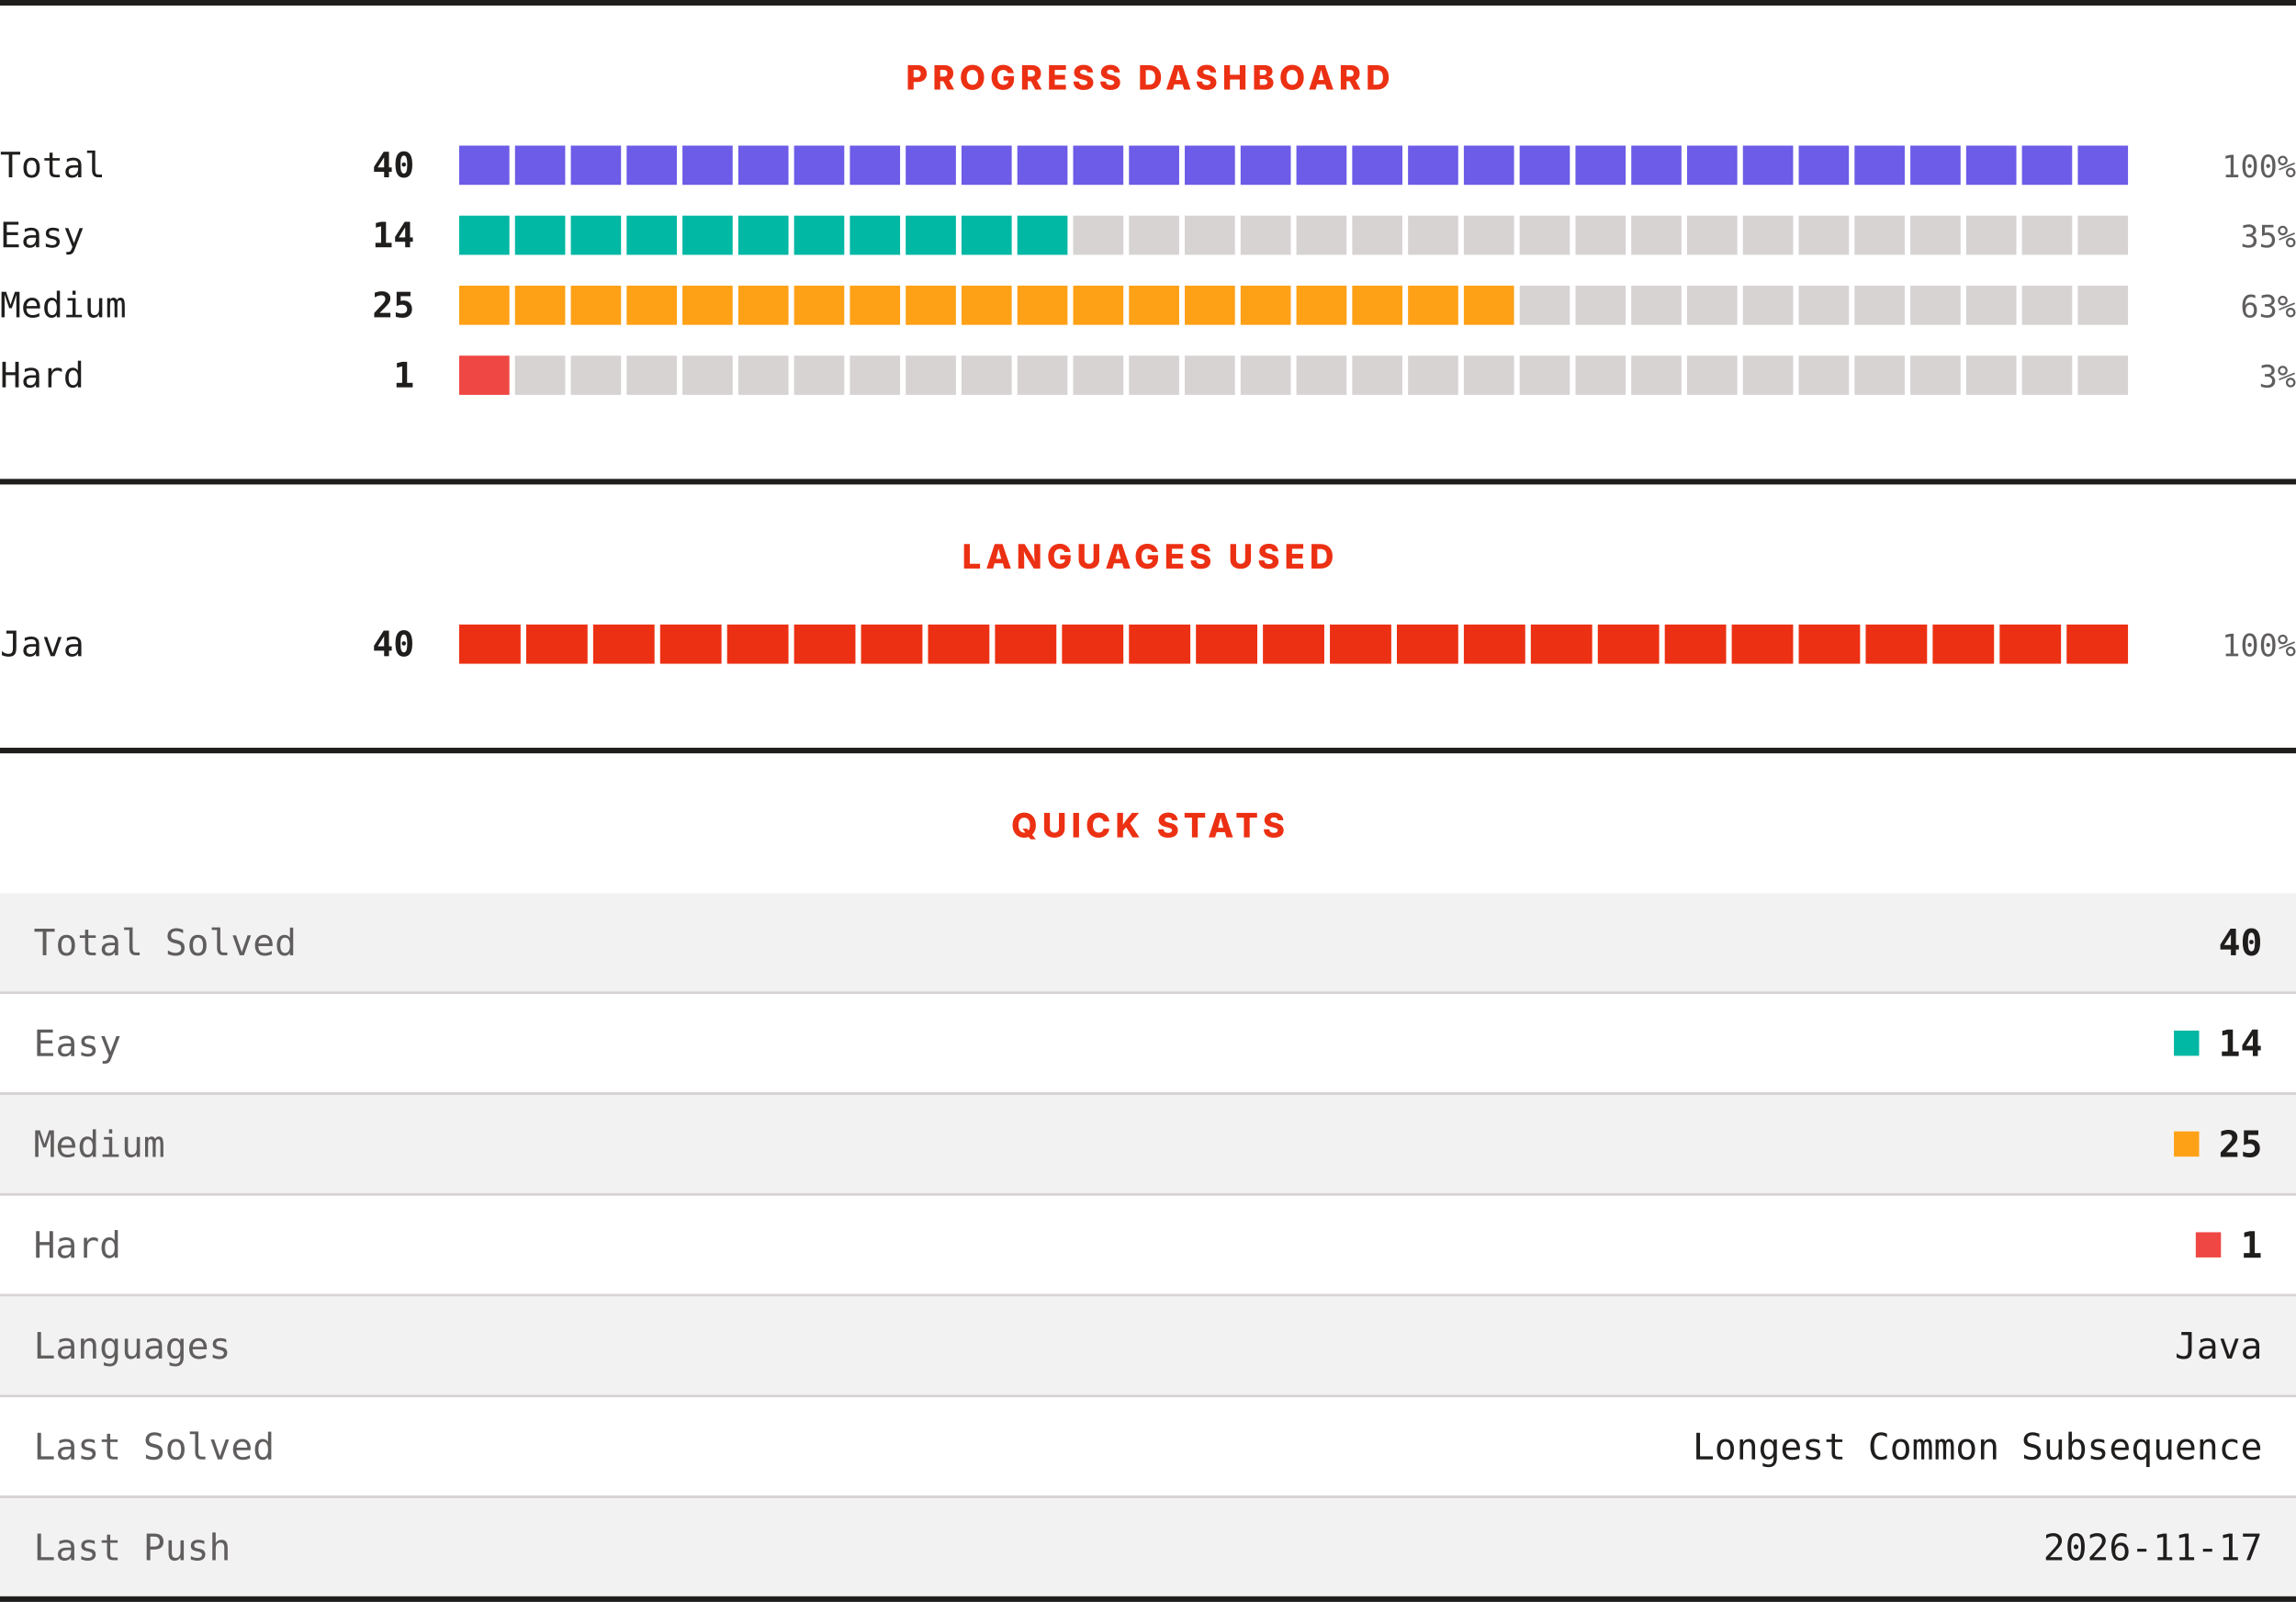
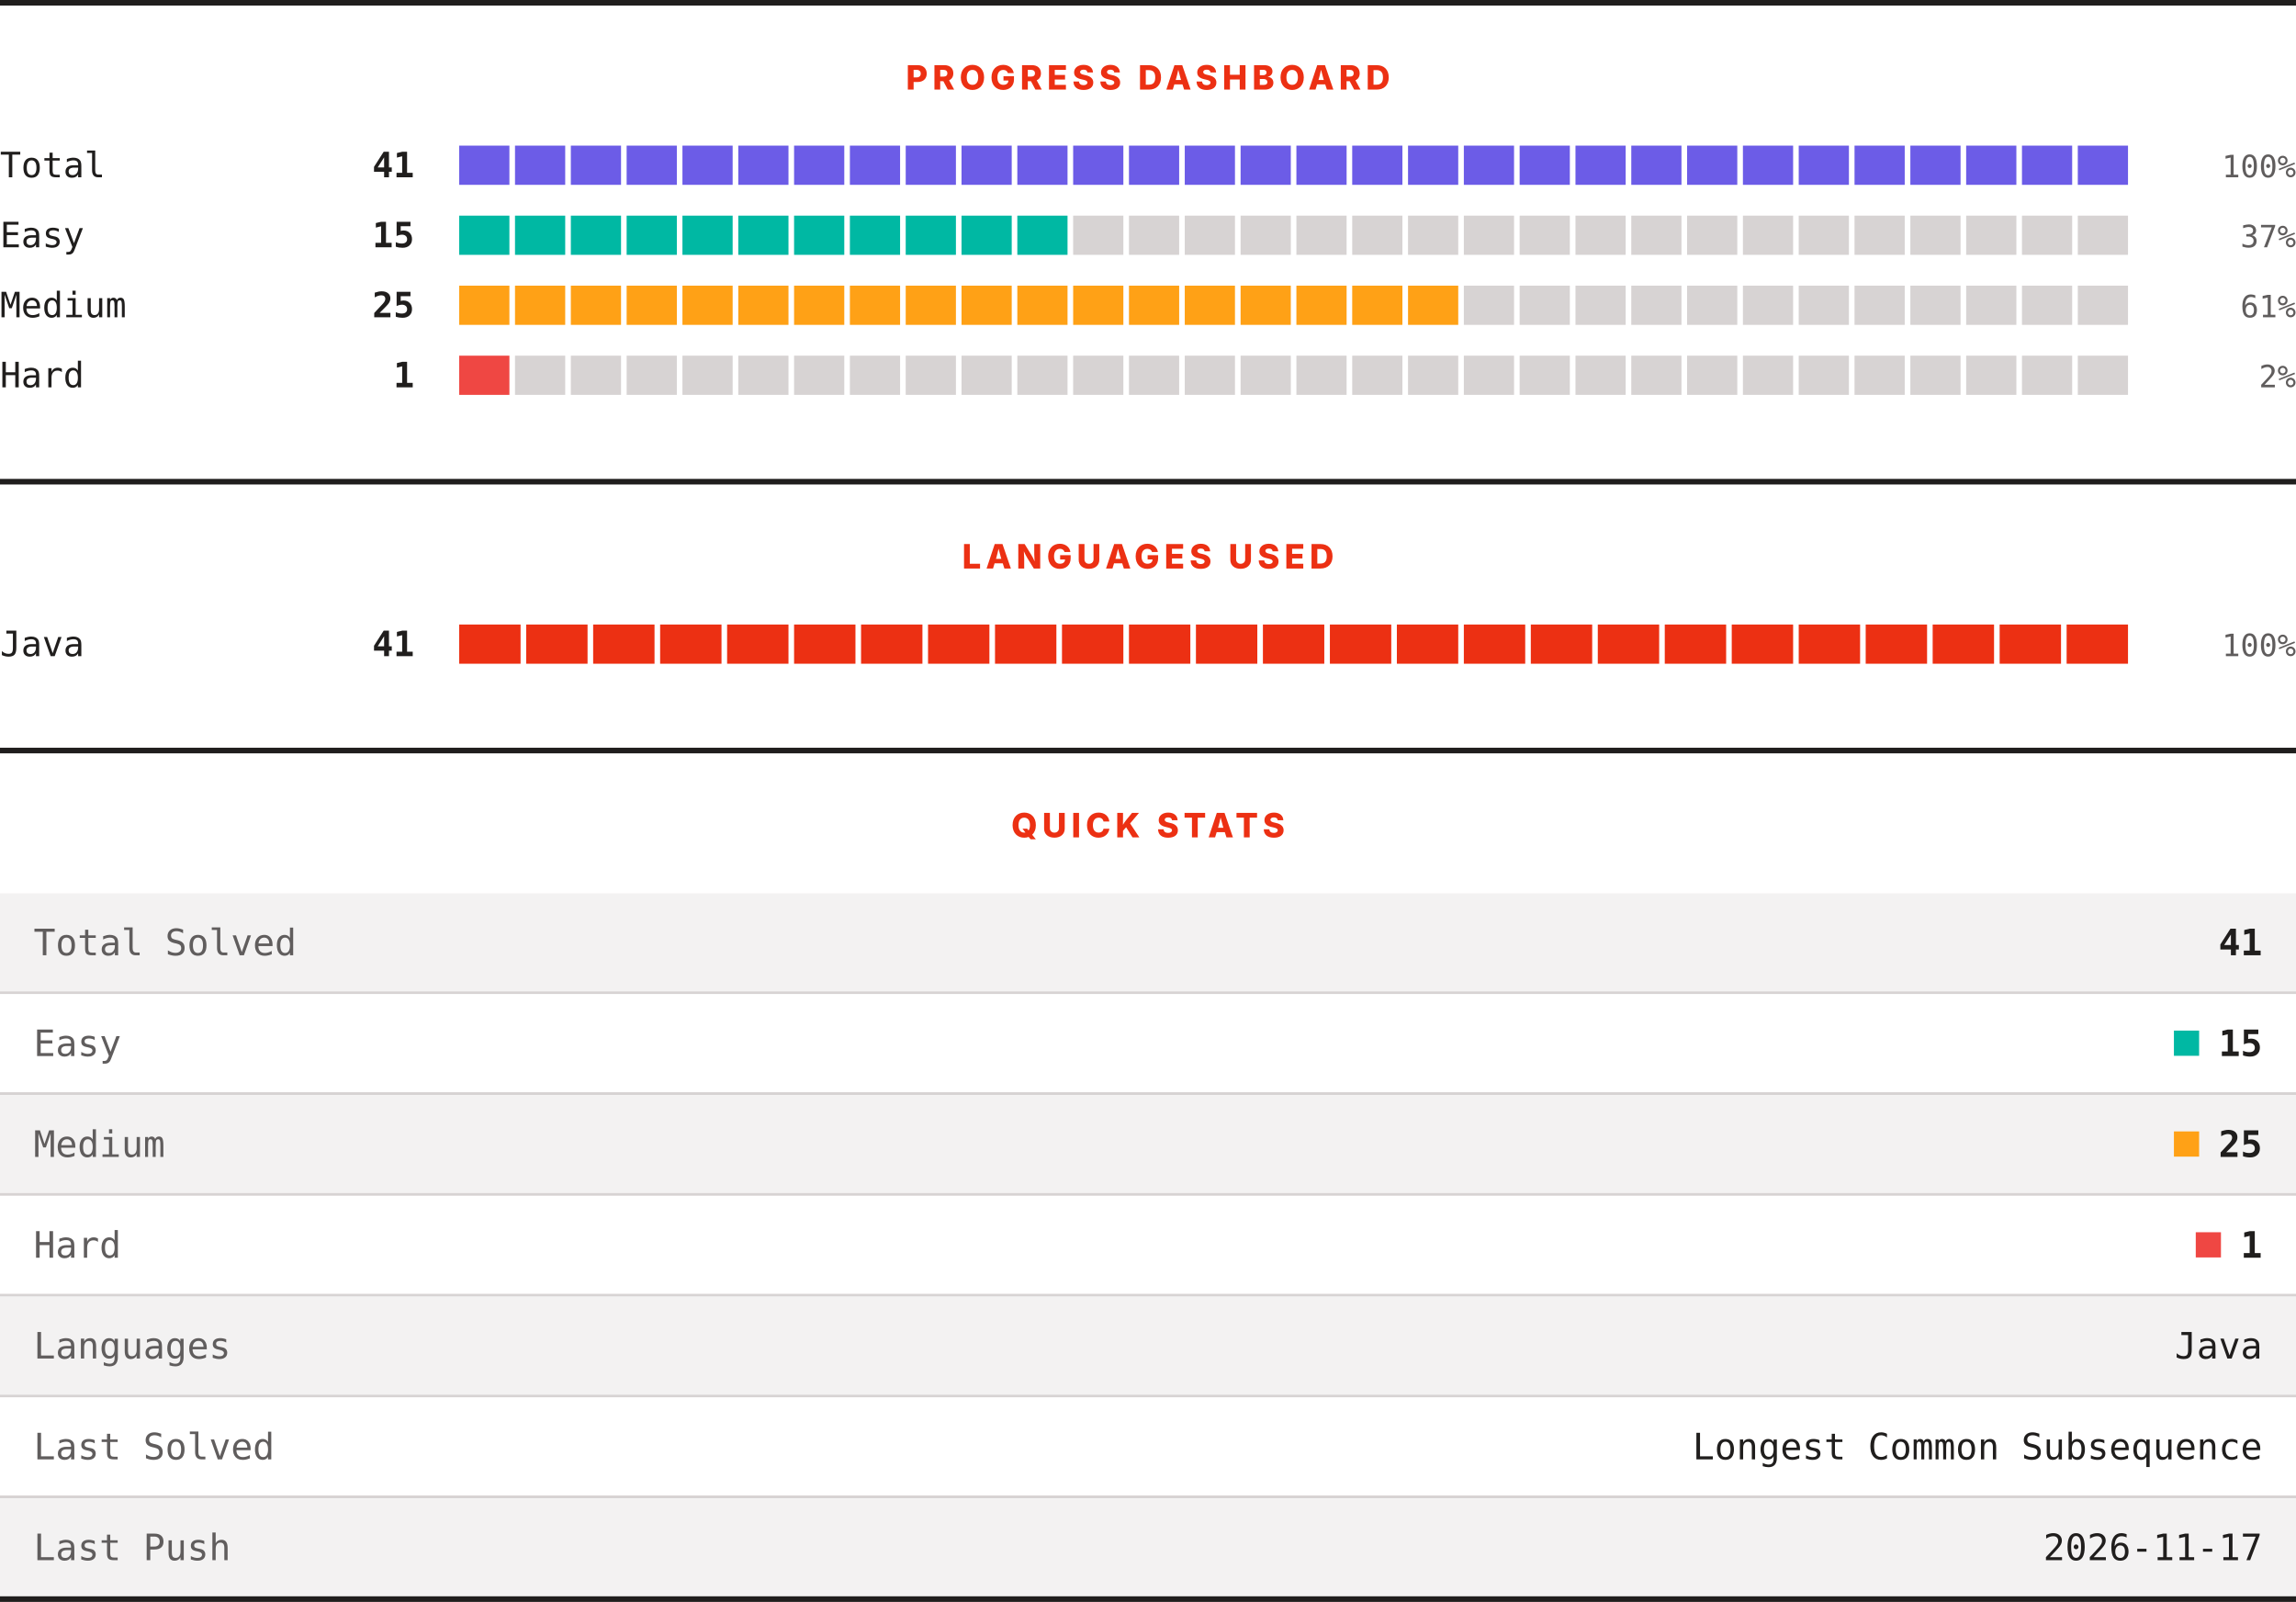
<svg xmlns="http://www.w3.org/2000/svg" width="820" height="572" viewBox="0 0 820 572" role="img" aria-label="LeetCode progress, languages and quick stats">
  <rect width="820" height="572" fill="#ffffff" />
  <rect x="0" y="0" width="820" height="2" fill="#201e1d" />
  <text x="410" y="32" text-anchor="middle" font-family="Archivo, system-ui, -apple-system, Segoe UI, sans-serif" font-size="12" font-weight="800" letter-spacing="1.68" fill="#ec3013">PROGRESS DASHBOARD</text>
  <text x="0" y="63.3" font-family="ui-monospace, SFMono-Regular, Menlo, Consolas, monospace" font-size="12.5" fill="#201e1d">Total</text>
-   <text x="148" y="63.3" text-anchor="end" font-family="ui-monospace, SFMono-Regular, Menlo, Consolas, monospace" font-size="12.5" font-weight="700" fill="#201e1d">40</text>
+   <text x="148" y="63.3" text-anchor="end" font-family="ui-monospace, SFMono-Regular, Menlo, Consolas, monospace" font-size="12.5" font-weight="700" fill="#201e1d">41</text>
  <rect x="164.00" y="52" width="17.93" height="14" fill="#6c5ce7" />
  <rect x="183.93" y="52" width="17.93" height="14" fill="#6c5ce7" />
  <rect x="203.87" y="52" width="17.93" height="14" fill="#6c5ce7" />
  <rect x="223.80" y="52" width="17.93" height="14" fill="#6c5ce7" />
  <rect x="243.73" y="52" width="17.93" height="14" fill="#6c5ce7" />
  <rect x="263.67" y="52" width="17.93" height="14" fill="#6c5ce7" />
  <rect x="283.60" y="52" width="17.93" height="14" fill="#6c5ce7" />
  <rect x="303.53" y="52" width="17.93" height="14" fill="#6c5ce7" />
  <rect x="323.47" y="52" width="17.93" height="14" fill="#6c5ce7" />
  <rect x="343.40" y="52" width="17.93" height="14" fill="#6c5ce7" />
  <rect x="363.33" y="52" width="17.93" height="14" fill="#6c5ce7" />
  <rect x="383.27" y="52" width="17.93" height="14" fill="#6c5ce7" />
  <rect x="403.20" y="52" width="17.93" height="14" fill="#6c5ce7" />
  <rect x="423.13" y="52" width="17.93" height="14" fill="#6c5ce7" />
  <rect x="443.07" y="52" width="17.93" height="14" fill="#6c5ce7" />
  <rect x="463.00" y="52" width="17.93" height="14" fill="#6c5ce7" />
  <rect x="482.93" y="52" width="17.93" height="14" fill="#6c5ce7" />
  <rect x="502.87" y="52" width="17.93" height="14" fill="#6c5ce7" />
  <rect x="522.80" y="52" width="17.93" height="14" fill="#6c5ce7" />
  <rect x="542.73" y="52" width="17.93" height="14" fill="#6c5ce7" />
  <rect x="562.67" y="52" width="17.93" height="14" fill="#6c5ce7" />
  <rect x="582.60" y="52" width="17.93" height="14" fill="#6c5ce7" />
  <rect x="602.53" y="52" width="17.93" height="14" fill="#6c5ce7" />
  <rect x="622.47" y="52" width="17.93" height="14" fill="#6c5ce7" />
  <rect x="642.40" y="52" width="17.93" height="14" fill="#6c5ce7" />
  <rect x="662.33" y="52" width="17.93" height="14" fill="#6c5ce7" />
  <rect x="682.27" y="52" width="17.93" height="14" fill="#6c5ce7" />
  <rect x="702.20" y="52" width="17.93" height="14" fill="#6c5ce7" />
  <rect x="722.13" y="52" width="17.93" height="14" fill="#6c5ce7" />
  <rect x="742.07" y="52" width="17.93" height="14" fill="#6c5ce7" />
  <text x="820" y="63.3" text-anchor="end" font-family="ui-monospace, SFMono-Regular, Menlo, Consolas, monospace" font-size="11" fill="#605d5d">100%</text>
  <text x="0" y="88.3" font-family="ui-monospace, SFMono-Regular, Menlo, Consolas, monospace" font-size="12.5" fill="#201e1d">Easy</text>
-   <text x="148" y="88.3" text-anchor="end" font-family="ui-monospace, SFMono-Regular, Menlo, Consolas, monospace" font-size="12.5" font-weight="700" fill="#201e1d">14</text>
+   <text x="148" y="88.3" text-anchor="end" font-family="ui-monospace, SFMono-Regular, Menlo, Consolas, monospace" font-size="12.5" font-weight="700" fill="#201e1d">15</text>
  <rect x="164.00" y="77" width="17.93" height="14" fill="#00b8a3" />
  <rect x="183.93" y="77" width="17.93" height="14" fill="#00b8a3" />
  <rect x="203.87" y="77" width="17.93" height="14" fill="#00b8a3" />
  <rect x="223.80" y="77" width="17.93" height="14" fill="#00b8a3" />
  <rect x="243.73" y="77" width="17.93" height="14" fill="#00b8a3" />
  <rect x="263.67" y="77" width="17.93" height="14" fill="#00b8a3" />
  <rect x="283.60" y="77" width="17.93" height="14" fill="#00b8a3" />
  <rect x="303.53" y="77" width="17.93" height="14" fill="#00b8a3" />
  <rect x="323.47" y="77" width="17.93" height="14" fill="#00b8a3" />
  <rect x="343.40" y="77" width="17.93" height="14" fill="#00b8a3" />
  <rect x="363.33" y="77" width="17.93" height="14" fill="#00b8a3" />
  <rect x="383.27" y="77" width="17.93" height="14" fill="#d7d3d3" />
  <rect x="403.20" y="77" width="17.93" height="14" fill="#d7d3d3" />
  <rect x="423.13" y="77" width="17.93" height="14" fill="#d7d3d3" />
  <rect x="443.07" y="77" width="17.93" height="14" fill="#d7d3d3" />
  <rect x="463.00" y="77" width="17.93" height="14" fill="#d7d3d3" />
  <rect x="482.93" y="77" width="17.93" height="14" fill="#d7d3d3" />
  <rect x="502.87" y="77" width="17.93" height="14" fill="#d7d3d3" />
  <rect x="522.80" y="77" width="17.93" height="14" fill="#d7d3d3" />
  <rect x="542.73" y="77" width="17.93" height="14" fill="#d7d3d3" />
  <rect x="562.67" y="77" width="17.93" height="14" fill="#d7d3d3" />
  <rect x="582.60" y="77" width="17.93" height="14" fill="#d7d3d3" />
  <rect x="602.53" y="77" width="17.93" height="14" fill="#d7d3d3" />
  <rect x="622.47" y="77" width="17.93" height="14" fill="#d7d3d3" />
  <rect x="642.40" y="77" width="17.93" height="14" fill="#d7d3d3" />
  <rect x="662.33" y="77" width="17.93" height="14" fill="#d7d3d3" />
  <rect x="682.27" y="77" width="17.93" height="14" fill="#d7d3d3" />
  <rect x="702.20" y="77" width="17.93" height="14" fill="#d7d3d3" />
  <rect x="722.13" y="77" width="17.93" height="14" fill="#d7d3d3" />
  <rect x="742.07" y="77" width="17.93" height="14" fill="#d7d3d3" />
-   <text x="820" y="88.3" text-anchor="end" font-family="ui-monospace, SFMono-Regular, Menlo, Consolas, monospace" font-size="11" fill="#605d5d">35%</text>
+   <text x="820" y="88.3" text-anchor="end" font-family="ui-monospace, SFMono-Regular, Menlo, Consolas, monospace" font-size="11" fill="#605d5d">37%</text>
  <text x="0" y="113.3" font-family="ui-monospace, SFMono-Regular, Menlo, Consolas, monospace" font-size="12.5" fill="#201e1d">Medium</text>
  <text x="148" y="113.3" text-anchor="end" font-family="ui-monospace, SFMono-Regular, Menlo, Consolas, monospace" font-size="12.5" font-weight="700" fill="#201e1d">25</text>
  <rect x="164.00" y="102" width="17.93" height="14" fill="#ffa116" />
  <rect x="183.93" y="102" width="17.93" height="14" fill="#ffa116" />
  <rect x="203.87" y="102" width="17.93" height="14" fill="#ffa116" />
  <rect x="223.80" y="102" width="17.93" height="14" fill="#ffa116" />
  <rect x="243.73" y="102" width="17.93" height="14" fill="#ffa116" />
  <rect x="263.67" y="102" width="17.93" height="14" fill="#ffa116" />
  <rect x="283.60" y="102" width="17.93" height="14" fill="#ffa116" />
  <rect x="303.53" y="102" width="17.93" height="14" fill="#ffa116" />
  <rect x="323.47" y="102" width="17.93" height="14" fill="#ffa116" />
  <rect x="343.40" y="102" width="17.93" height="14" fill="#ffa116" />
  <rect x="363.33" y="102" width="17.93" height="14" fill="#ffa116" />
  <rect x="383.27" y="102" width="17.93" height="14" fill="#ffa116" />
  <rect x="403.20" y="102" width="17.93" height="14" fill="#ffa116" />
  <rect x="423.13" y="102" width="17.93" height="14" fill="#ffa116" />
  <rect x="443.07" y="102" width="17.93" height="14" fill="#ffa116" />
  <rect x="463.00" y="102" width="17.93" height="14" fill="#ffa116" />
  <rect x="482.93" y="102" width="17.93" height="14" fill="#ffa116" />
  <rect x="502.87" y="102" width="17.93" height="14" fill="#ffa116" />
-   <rect x="522.80" y="102" width="17.93" height="14" fill="#ffa116" />
+   <rect x="522.80" y="102" width="17.93" height="14" fill="#d7d3d3" />
  <rect x="542.73" y="102" width="17.93" height="14" fill="#d7d3d3" />
  <rect x="562.67" y="102" width="17.93" height="14" fill="#d7d3d3" />
  <rect x="582.60" y="102" width="17.93" height="14" fill="#d7d3d3" />
  <rect x="602.53" y="102" width="17.93" height="14" fill="#d7d3d3" />
  <rect x="622.47" y="102" width="17.93" height="14" fill="#d7d3d3" />
  <rect x="642.40" y="102" width="17.93" height="14" fill="#d7d3d3" />
  <rect x="662.33" y="102" width="17.93" height="14" fill="#d7d3d3" />
  <rect x="682.27" y="102" width="17.93" height="14" fill="#d7d3d3" />
  <rect x="702.20" y="102" width="17.93" height="14" fill="#d7d3d3" />
  <rect x="722.13" y="102" width="17.93" height="14" fill="#d7d3d3" />
  <rect x="742.07" y="102" width="17.93" height="14" fill="#d7d3d3" />
-   <text x="820" y="113.3" text-anchor="end" font-family="ui-monospace, SFMono-Regular, Menlo, Consolas, monospace" font-size="11" fill="#605d5d">63%</text>
+   <text x="820" y="113.3" text-anchor="end" font-family="ui-monospace, SFMono-Regular, Menlo, Consolas, monospace" font-size="11" fill="#605d5d">61%</text>
  <text x="0" y="138.3" font-family="ui-monospace, SFMono-Regular, Menlo, Consolas, monospace" font-size="12.5" fill="#201e1d">Hard</text>
  <text x="148" y="138.3" text-anchor="end" font-family="ui-monospace, SFMono-Regular, Menlo, Consolas, monospace" font-size="12.5" font-weight="700" fill="#201e1d">1</text>
  <rect x="164.00" y="127" width="17.93" height="14" fill="#ef4743" />
  <rect x="183.93" y="127" width="17.93" height="14" fill="#d7d3d3" />
  <rect x="203.87" y="127" width="17.93" height="14" fill="#d7d3d3" />
  <rect x="223.80" y="127" width="17.93" height="14" fill="#d7d3d3" />
  <rect x="243.73" y="127" width="17.93" height="14" fill="#d7d3d3" />
  <rect x="263.67" y="127" width="17.93" height="14" fill="#d7d3d3" />
  <rect x="283.60" y="127" width="17.93" height="14" fill="#d7d3d3" />
  <rect x="303.53" y="127" width="17.93" height="14" fill="#d7d3d3" />
  <rect x="323.47" y="127" width="17.93" height="14" fill="#d7d3d3" />
  <rect x="343.40" y="127" width="17.93" height="14" fill="#d7d3d3" />
  <rect x="363.33" y="127" width="17.93" height="14" fill="#d7d3d3" />
  <rect x="383.27" y="127" width="17.93" height="14" fill="#d7d3d3" />
  <rect x="403.20" y="127" width="17.93" height="14" fill="#d7d3d3" />
  <rect x="423.13" y="127" width="17.93" height="14" fill="#d7d3d3" />
  <rect x="443.07" y="127" width="17.93" height="14" fill="#d7d3d3" />
  <rect x="463.00" y="127" width="17.93" height="14" fill="#d7d3d3" />
  <rect x="482.93" y="127" width="17.93" height="14" fill="#d7d3d3" />
  <rect x="502.87" y="127" width="17.93" height="14" fill="#d7d3d3" />
  <rect x="522.80" y="127" width="17.93" height="14" fill="#d7d3d3" />
  <rect x="542.73" y="127" width="17.93" height="14" fill="#d7d3d3" />
  <rect x="562.67" y="127" width="17.93" height="14" fill="#d7d3d3" />
  <rect x="582.60" y="127" width="17.93" height="14" fill="#d7d3d3" />
  <rect x="602.53" y="127" width="17.93" height="14" fill="#d7d3d3" />
  <rect x="622.47" y="127" width="17.93" height="14" fill="#d7d3d3" />
  <rect x="642.40" y="127" width="17.93" height="14" fill="#d7d3d3" />
  <rect x="662.33" y="127" width="17.93" height="14" fill="#d7d3d3" />
  <rect x="682.27" y="127" width="17.93" height="14" fill="#d7d3d3" />
  <rect x="702.20" y="127" width="17.93" height="14" fill="#d7d3d3" />
  <rect x="722.13" y="127" width="17.93" height="14" fill="#d7d3d3" />
  <rect x="742.07" y="127" width="17.93" height="14" fill="#d7d3d3" />
-   <text x="820" y="138.3" text-anchor="end" font-family="ui-monospace, SFMono-Regular, Menlo, Consolas, monospace" font-size="11" fill="#605d5d">3%</text>
+   <text x="820" y="138.3" text-anchor="end" font-family="ui-monospace, SFMono-Regular, Menlo, Consolas, monospace" font-size="11" fill="#605d5d">2%</text>
  <rect x="0" y="171" width="820" height="2" fill="#201e1d" />
  <text x="410" y="203" text-anchor="middle" font-family="Archivo, system-ui, -apple-system, Segoe UI, sans-serif" font-size="12" font-weight="800" letter-spacing="1.68" fill="#ec3013">LANGUAGES USED</text>
  <text x="0" y="234.3" font-family="ui-monospace, SFMono-Regular, Menlo, Consolas, monospace" font-size="12.5" fill="#201e1d">Java</text>
-   <text x="148" y="234.3" text-anchor="end" font-family="ui-monospace, SFMono-Regular, Menlo, Consolas, monospace" font-size="12.5" font-weight="700" fill="#201e1d">40</text>
+   <text x="148" y="234.3" text-anchor="end" font-family="ui-monospace, SFMono-Regular, Menlo, Consolas, monospace" font-size="12.5" font-weight="700" fill="#201e1d">41</text>
  <rect x="164.00" y="223" width="21.92" height="14" fill="#ec3013" />
  <rect x="187.92" y="223" width="21.92" height="14" fill="#ec3013" />
  <rect x="211.84" y="223" width="21.92" height="14" fill="#ec3013" />
  <rect x="235.76" y="223" width="21.92" height="14" fill="#ec3013" />
  <rect x="259.68" y="223" width="21.92" height="14" fill="#ec3013" />
  <rect x="283.60" y="223" width="21.92" height="14" fill="#ec3013" />
  <rect x="307.52" y="223" width="21.92" height="14" fill="#ec3013" />
  <rect x="331.44" y="223" width="21.92" height="14" fill="#ec3013" />
  <rect x="355.36" y="223" width="21.92" height="14" fill="#ec3013" />
  <rect x="379.28" y="223" width="21.92" height="14" fill="#ec3013" />
  <rect x="403.20" y="223" width="21.92" height="14" fill="#ec3013" />
  <rect x="427.12" y="223" width="21.92" height="14" fill="#ec3013" />
  <rect x="451.04" y="223" width="21.92" height="14" fill="#ec3013" />
  <rect x="474.96" y="223" width="21.92" height="14" fill="#ec3013" />
  <rect x="498.88" y="223" width="21.92" height="14" fill="#ec3013" />
  <rect x="522.80" y="223" width="21.92" height="14" fill="#ec3013" />
  <rect x="546.72" y="223" width="21.92" height="14" fill="#ec3013" />
  <rect x="570.64" y="223" width="21.92" height="14" fill="#ec3013" />
  <rect x="594.56" y="223" width="21.92" height="14" fill="#ec3013" />
  <rect x="618.48" y="223" width="21.92" height="14" fill="#ec3013" />
  <rect x="642.40" y="223" width="21.92" height="14" fill="#ec3013" />
  <rect x="666.32" y="223" width="21.92" height="14" fill="#ec3013" />
  <rect x="690.24" y="223" width="21.92" height="14" fill="#ec3013" />
  <rect x="714.16" y="223" width="21.92" height="14" fill="#ec3013" />
  <rect x="738.08" y="223" width="21.92" height="14" fill="#ec3013" />
  <text x="820" y="234.3" text-anchor="end" font-family="ui-monospace, SFMono-Regular, Menlo, Consolas, monospace" font-size="11" fill="#605d5d">100%</text>
  <rect x="0" y="267" width="820" height="2" fill="#201e1d" />
  <text x="410" y="299" text-anchor="middle" font-family="Archivo, system-ui, -apple-system, Segoe UI, sans-serif" font-size="12" font-weight="800" letter-spacing="1.68" fill="#ec3013">QUICK STATS</text>
  <rect x="0" y="319" width="820" height="35" fill="#f3f2f2" />
  <text x="12" y="341.1" font-family="ui-monospace, SFMono-Regular, Menlo, Consolas, monospace" font-size="13" fill="#605d5d">Total Solved</text>
-   <text x="808" y="341.1" text-anchor="end" font-family="ui-monospace, SFMono-Regular, Menlo, Consolas, monospace" font-size="13" font-weight="700" fill="#201e1d">40</text>
+   <text x="808" y="341.1" text-anchor="end" font-family="ui-monospace, SFMono-Regular, Menlo, Consolas, monospace" font-size="13" font-weight="700" fill="#201e1d">41</text>
  <rect x="0" y="354" width="820" height="1" fill="#d7d3d3" />
  <rect x="0" y="355" width="820" height="35" fill="#ffffff" />
  <text x="12" y="377.1" font-family="ui-monospace, SFMono-Regular, Menlo, Consolas, monospace" font-size="13" fill="#605d5d">Easy</text>
  <rect x="776.4" y="368" width="9" height="9" fill="#00b8a3" />
-   <text x="808" y="377.1" text-anchor="end" font-family="ui-monospace, SFMono-Regular, Menlo, Consolas, monospace" font-size="13" font-weight="700" fill="#201e1d">14</text>
+   <text x="808" y="377.1" text-anchor="end" font-family="ui-monospace, SFMono-Regular, Menlo, Consolas, monospace" font-size="13" font-weight="700" fill="#201e1d">15</text>
  <rect x="0" y="390" width="820" height="1" fill="#d7d3d3" />
  <rect x="0" y="391" width="820" height="35" fill="#f3f2f2" />
  <text x="12" y="413.1" font-family="ui-monospace, SFMono-Regular, Menlo, Consolas, monospace" font-size="13" fill="#605d5d">Medium</text>
  <rect x="776.4" y="404" width="9" height="9" fill="#ffa116" />
  <text x="808" y="413.1" text-anchor="end" font-family="ui-monospace, SFMono-Regular, Menlo, Consolas, monospace" font-size="13" font-weight="700" fill="#201e1d">25</text>
  <rect x="0" y="426" width="820" height="1" fill="#d7d3d3" />
  <rect x="0" y="427" width="820" height="35" fill="#ffffff" />
  <text x="12" y="449.1" font-family="ui-monospace, SFMono-Regular, Menlo, Consolas, monospace" font-size="13" fill="#605d5d">Hard</text>
  <rect x="784.2" y="440" width="9" height="9" fill="#ef4743" />
  <text x="808" y="449.1" text-anchor="end" font-family="ui-monospace, SFMono-Regular, Menlo, Consolas, monospace" font-size="13" font-weight="700" fill="#201e1d">1</text>
  <rect x="0" y="462" width="820" height="1" fill="#d7d3d3" />
  <rect x="0" y="463" width="820" height="35" fill="#f3f2f2" />
  <text x="12" y="485.1" font-family="ui-monospace, SFMono-Regular, Menlo, Consolas, monospace" font-size="13" fill="#605d5d">Languages</text>
  <text x="808" y="485.1" text-anchor="end" font-family="ui-monospace, SFMono-Regular, Menlo, Consolas, monospace" font-size="13" fill="#201e1d">Java</text>
  <rect x="0" y="498" width="820" height="1" fill="#d7d3d3" />
  <rect x="0" y="499" width="820" height="35" fill="#ffffff" />
  <text x="12" y="521.1" font-family="ui-monospace, SFMono-Regular, Menlo, Consolas, monospace" font-size="13" fill="#605d5d">Last Solved</text>
  <text x="808" y="521.1" text-anchor="end" font-family="ui-monospace, SFMono-Regular, Menlo, Consolas, monospace" font-size="13" fill="#201e1d">Longest Common Subsequence</text>
  <rect x="0" y="534" width="820" height="1" fill="#d7d3d3" />
  <rect x="0" y="535" width="820" height="35" fill="#f3f2f2" />
  <text x="12" y="557.1" font-family="ui-monospace, SFMono-Regular, Menlo, Consolas, monospace" font-size="13" fill="#605d5d">Last Push</text>
  <text x="808" y="557.1" text-anchor="end" font-family="ui-monospace, SFMono-Regular, Menlo, Consolas, monospace" font-size="13" fill="#201e1d">2026-11-17</text>
  <rect x="0" y="570" width="820" height="2" fill="#201e1d" />
</svg>
